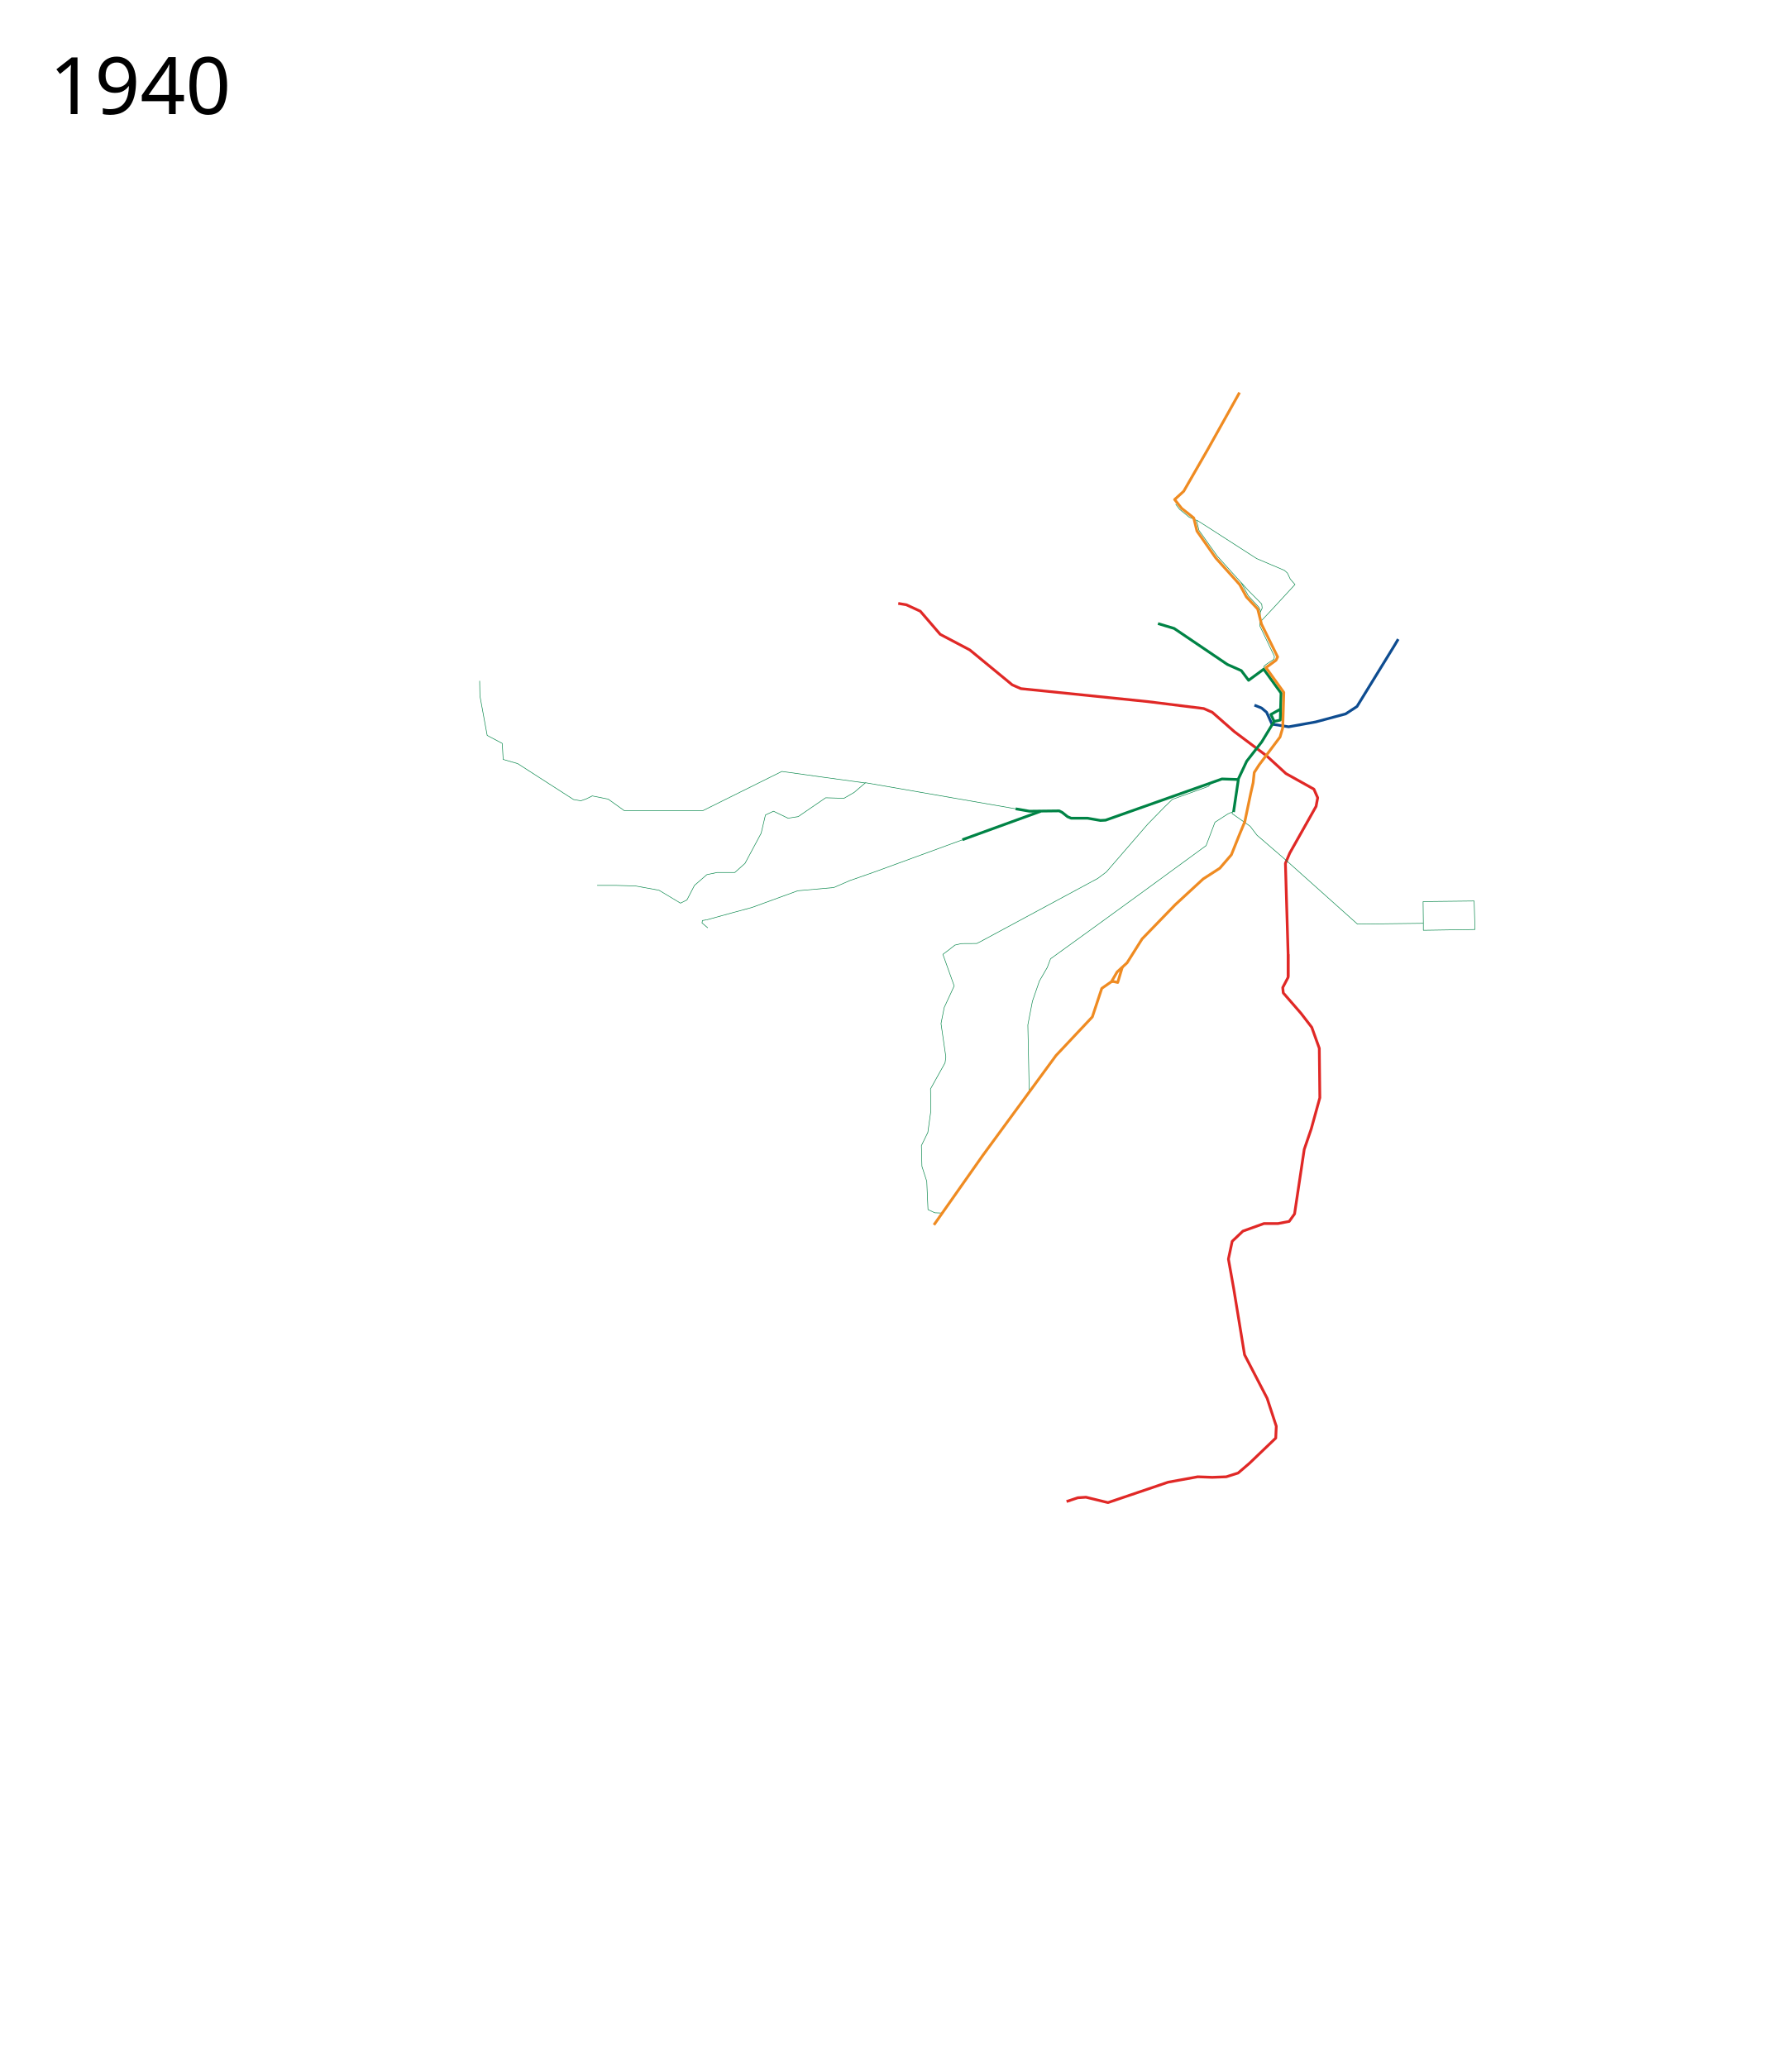
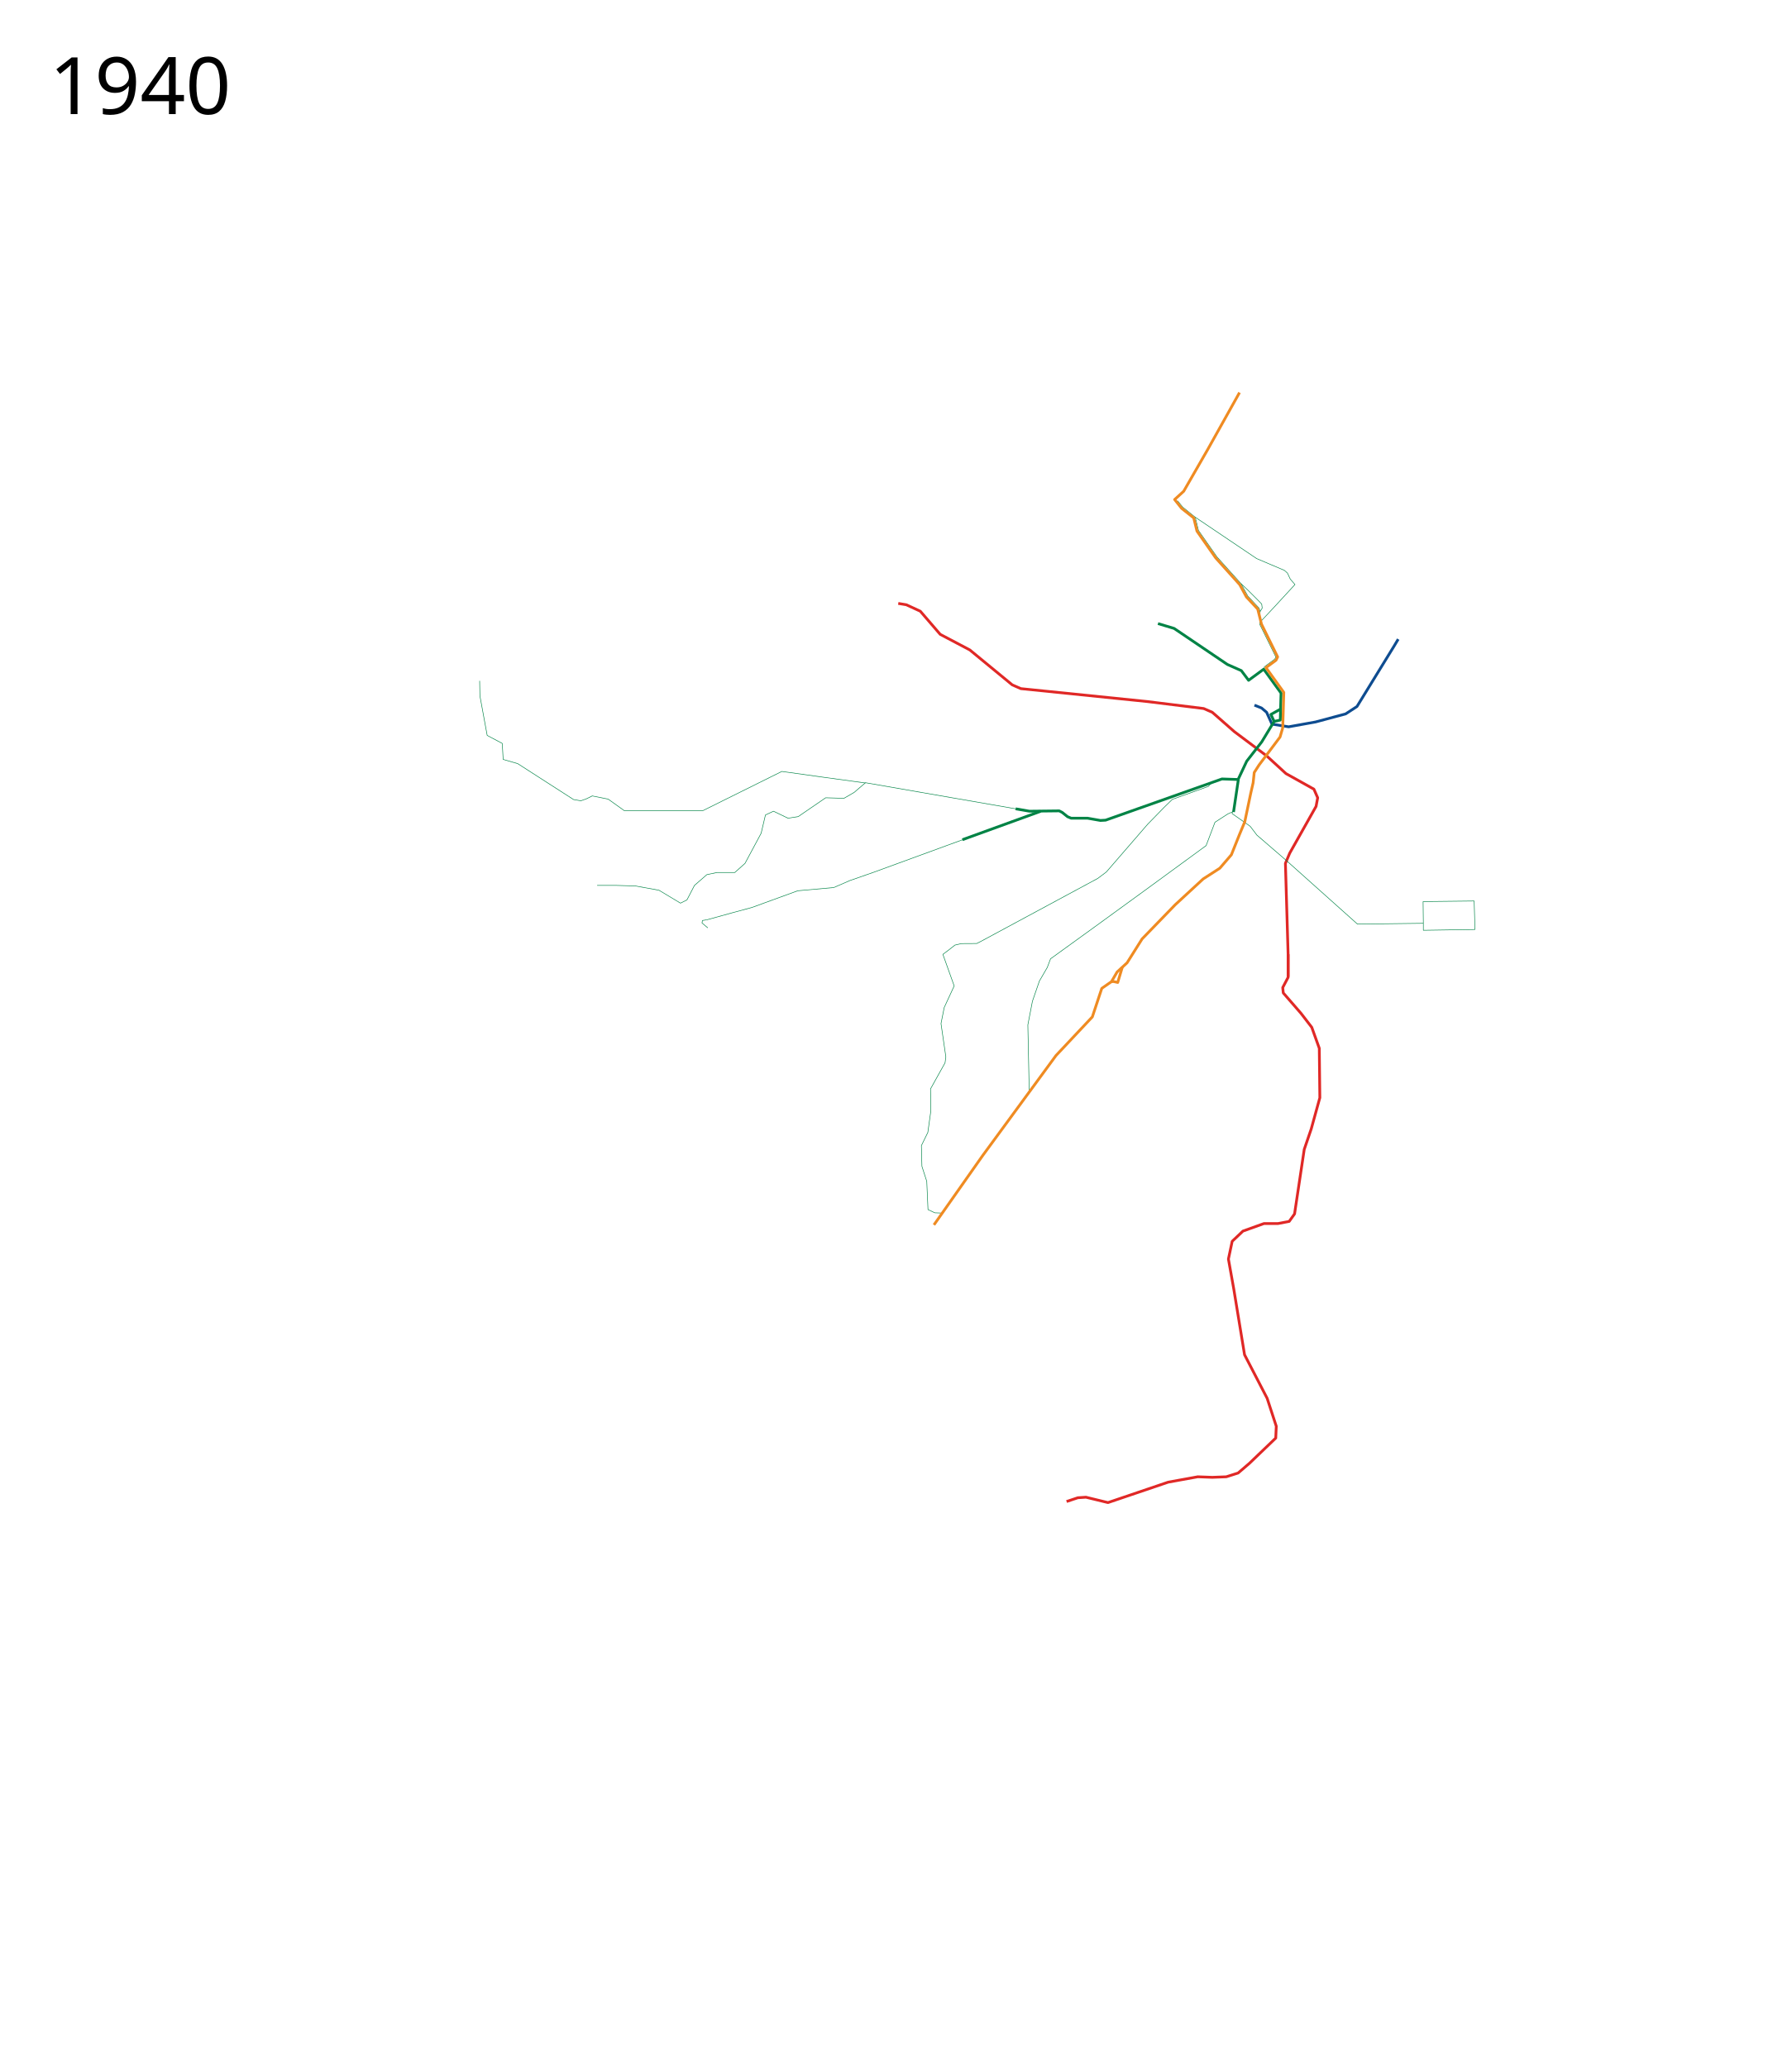
- <svg xmlns="http://www.w3.org/2000/svg" viewBox="-60, -75, 3250, 3750" height="3750" width="3250">
+ <svg xmlns="http://www.w3.org/2000/svg" width="3250" height="3750" viewBox="-60, -75, 3250, 3750">
  <path d="M2215.458 1204.295l12.852 5.186 9.167 7.775 9.754 21.457 30.236 4.877 48.768-8.778 54.62-14.63 20.54-13.413 67.243-109.483 7.578-12.73" fill="none" stroke="#0e4c90" stroke-width="5" stroke-linejoin="round" />
-   <path d="M2225.621 1053.771l24.128-25.736 39.22-42.582-8.548-9.834-5.107-10.857-5.564-5.006-50.347-21.38-91.038-58.623-17.428-11.014" fill="none" stroke="#008345" stroke-linejoin="round" />
  <path d="M2276.492 1697.133v-40.965l-4.877-164.836 7.803-18.532 47.792-84.856 2.926-15.606-6.827-15.606-50.719-28.285-35.113-32.187-58.521-43.892-39.99-35.113-15.606-6.827-102.413-12.68-229.21-23.409-15.605-6.827-77.054-63.398-53.645-28.286-36.088-41.94-25.36-11.705-14.63-2.438" fill="none" stroke="#e02826" stroke-width="5" stroke-linejoin="round" />
  <path d="M2175.492 1397.962l-.657 3.026 32.902 23.11 12.184 16.027 53.157 45.842 129.235 115.58 119.482-1.463v12.68l93.634-1.463-1.463-51.694-92.625 1.048.454 39.43" fill="none" stroke="#008345" stroke-linejoin="round" />
  <path d="M1806.855 1902.934l-2.438-118.506 8.29-42.916 12.622-36.615 14.28-24.638 5.988-15.801 80.252-58.034 91.197-66.324 110.703-80.955 16.094-42.428 23.408-15.118 11.217-4.877M1782.234 1392.359l-272.376-47.331-20.482 17.556-18.532 10.73-33.163-.976-49.743 34.137-18.532 2.926-26.335-12.68-14.63 6.828-7.803 33.163-29.26 54.62-18.532 16.58h-32.187l-18.532 3.902-22.433 19.508-13.655 26.334-11.705 5.852-39.014-23.408-42.916-7.803-34.138-.975h-35.113M1828.575 1397.007l-5.64 2.076-111.26 40.016M1711.675 1439.1l-188.162 68.813-41.94 14.63-29.261 12.68-65.35 5.852-82.905 30.236-36.088 9.754-45.842 12.68" fill="none" stroke="#008345" stroke-linejoin="round" />
  <path d="M1874.643 2649.085l20.483-6.828 14.63-.975 39.99 9.753 109.24-37.063 53.645-9.754 26.335.976 25.36-.976 21.457-6.827 20.483-17.557 47.792-45.842.976-21.458-16.582-50.719-40.965-79.004-19.507-118.994-9.753-54.62 6.827-32.187 19.507-18.532 38.04-13.655h25.359l20.482-3.901 9.754-13.655 2.926-19.507 14.63-97.537 12.68-37.063 15.606-56.571-.976-89.733-13.654-38.04-19.508-25.359-32.187-37.063-.975-9.754 9.754-18.532v-41.94" fill="none" stroke="#e02826" stroke-width="5" stroke-linejoin="round" />
-   <path d="M1827.72 1396.828l-142.028 51.576" fill="none" stroke="#008345" stroke-width="5" stroke-linejoin="round" />
-   <path d="M2072.499 839.612l7.003 9.3 17.77 14.53 13.207 5.544 4.222 18.082 33.389 46.93 43.634 48.426 12.595 23.55 19.138 20.783 2.761 6.22-.952 26.093.019 1.64 26.335 55.108-.663 5.058-14.273 9.439-4.05 3.41.454 8.428" fill="none" stroke="#008345" stroke-linejoin="round" />
-   <path d="M2186.27 1339.176l-8.777 59.009" fill="none" stroke="#008345" stroke-width="5" stroke-linejoin="round" />
+   <path d="M1827.72 1396.828l-142.028 51.576M2186.27 1339.176l-8.777 59.009" fill="none" stroke="#008345" stroke-width="5" stroke-linejoin="round" />
  <path d="M2136.744 1346.34l-4.849 5.368-65.35 23.497-14.798 14.383-29.824 30.542-75.103 86.807-15.606 11.705-213.603 115.093-5.895 2.969-27.782.17-11.81 2.73-11.084 8.761-10.747 7.998 20.5 57.351-18.044 39.014-5.852 29.26 8.778 60.473-1.463 10.73-26.335 47.304.488 40.477L1623 1979.5l-11.704 23.897.975 37.551 8.779 27.31 2.258 51.193 12.372 5.866 12.221.425" fill="none" stroke="#008345" stroke-linejoin="round" />
-   <text style="-inkscape-font-specification:Sans" y="131.961" x="29.453" font-size="144px" font-weight="400" font-family="Sans">
-     <tspan y="131.961" x="29.453">1940</tspan>
+   <text x="29.453" y="131.961" style="-inkscape-font-specification:Sans" font-size="144px" font-weight="400" font-family="Sans">
+     <tspan x="29.453" y="131.961">1940</tspan>
  </text>
  <path d="M1223.845 1608.375l-10.496-8.937.84-4.483 7.938-1.21M1509.858 1345.515c-1.95 0-151.668-20.97-151.668-20.97l-143.378 71.201h-142.403l-29.26-20.97-28.898-5.772-10.814 5.338-9.82 3.473-13.248-2.273-101.285-65.147-26.38-7.586-1.633-29.09-27.379-14.523-13.167-71.69-.488-27.31" fill="none" stroke="#008345" stroke-linejoin="round" />
-   <path d="M2226.227 1035.267l3.276-6.988-.874-7.424-7.642-7.862-16.815-16.814-12.446-13.975" fill="none" stroke="#008345" stroke-width="1px" stroke-linejoin="round" />
  <path d="M2262.826 1211.426l-.477 19.972-11.217 2.439" fill="none" stroke="#008345" stroke-width="5" stroke-linejoin="round" />
  <path d="M2040.454 1056.32l29.261 8.78 96.56 65.348 25.366 11.217 13.168 17.557 27.425-20.152 31.457 43.412-.865 28.943-17.546 9.732 5.852 12.68-22.433 37.063-27.31 35.113-15.606 33.163-29.26-.976-211.093 74.782-9.398.516-23.35-4.096h-29.704l-6.498-2.705-9.745-7.805-5.463-2.79-53.932.62-25.112-4.363" fill="none" stroke="#008345" stroke-width="5" stroke-linejoin="round" />
+   <path d="M1956.086 1705.91l3.965-.16 7.374 1.667 8.427-28.09" fill="none" stroke="#ef8b22" stroke-width="5" stroke-linejoin="round" />
+   <path d="M2225.621 1053.772l24.128-25.737 39.22-42.581-8.548-9.835-5.107-10.857-5.564-5.006-50.347-21.38-111.345-75.038" fill="none" stroke="#008345" stroke-linejoin="round" />
+   <path d="M2225.66 1034.653l3.843-6.374-.873-7.424-7.643-7.861-16.814-16.814-13.007-12.266" fill="none" stroke="#008345" stroke-width="1px" stroke-linejoin="round" />
+   <path d="M2233.088 1142.153l.29-7.434 7.42-5.459 11.587-8.57 1.78-3.879-29.004-58.894.499-23.264-1.582-6.095-20.627-22.15-12.285-22.494-43.759-48.674-33.513-47.861-5.836-24.041-22.67-18.24-9.343-11.512" fill="none" stroke="#008345" stroke-linejoin="round" />
  <path d="M1634.07 2147.213l88.417-125.773 132.96-181.454 65.946-70.168 17.136-51.715 17.557-12.192 10.241-17.556 18.044-16.581 27.31-43.404 59.985-61.935 50.719-46.818 30.236-19.507 20.97-24.384 14.63-36.576 9.61-23.041 10.839-51.77 4.423-19.311 1.951-18.532 8.778-13.655 38.04-50.719 4.876-16.581 1.95-64.374-32.368-44.963 18.28-13.465 2.872-5.946-29.26-59.497-6.828-27.31-20.483-21.945-12.192-22.434-43.403-48.28-34.138-48.768-5.852-23.896-21.978-17.43-12.701-15.971 16.497-15.047 43.504-75.685 57.749-103.355" fill="none" stroke="#ef8b22" stroke-width="5" stroke-linejoin="round" />
-   <path d="M1956.086 1705.91l3.965-.16 7.374 1.667 8.427-28.09" fill="none" stroke="#ef8b22" stroke-width="5" stroke-linejoin="round" />
</svg>
